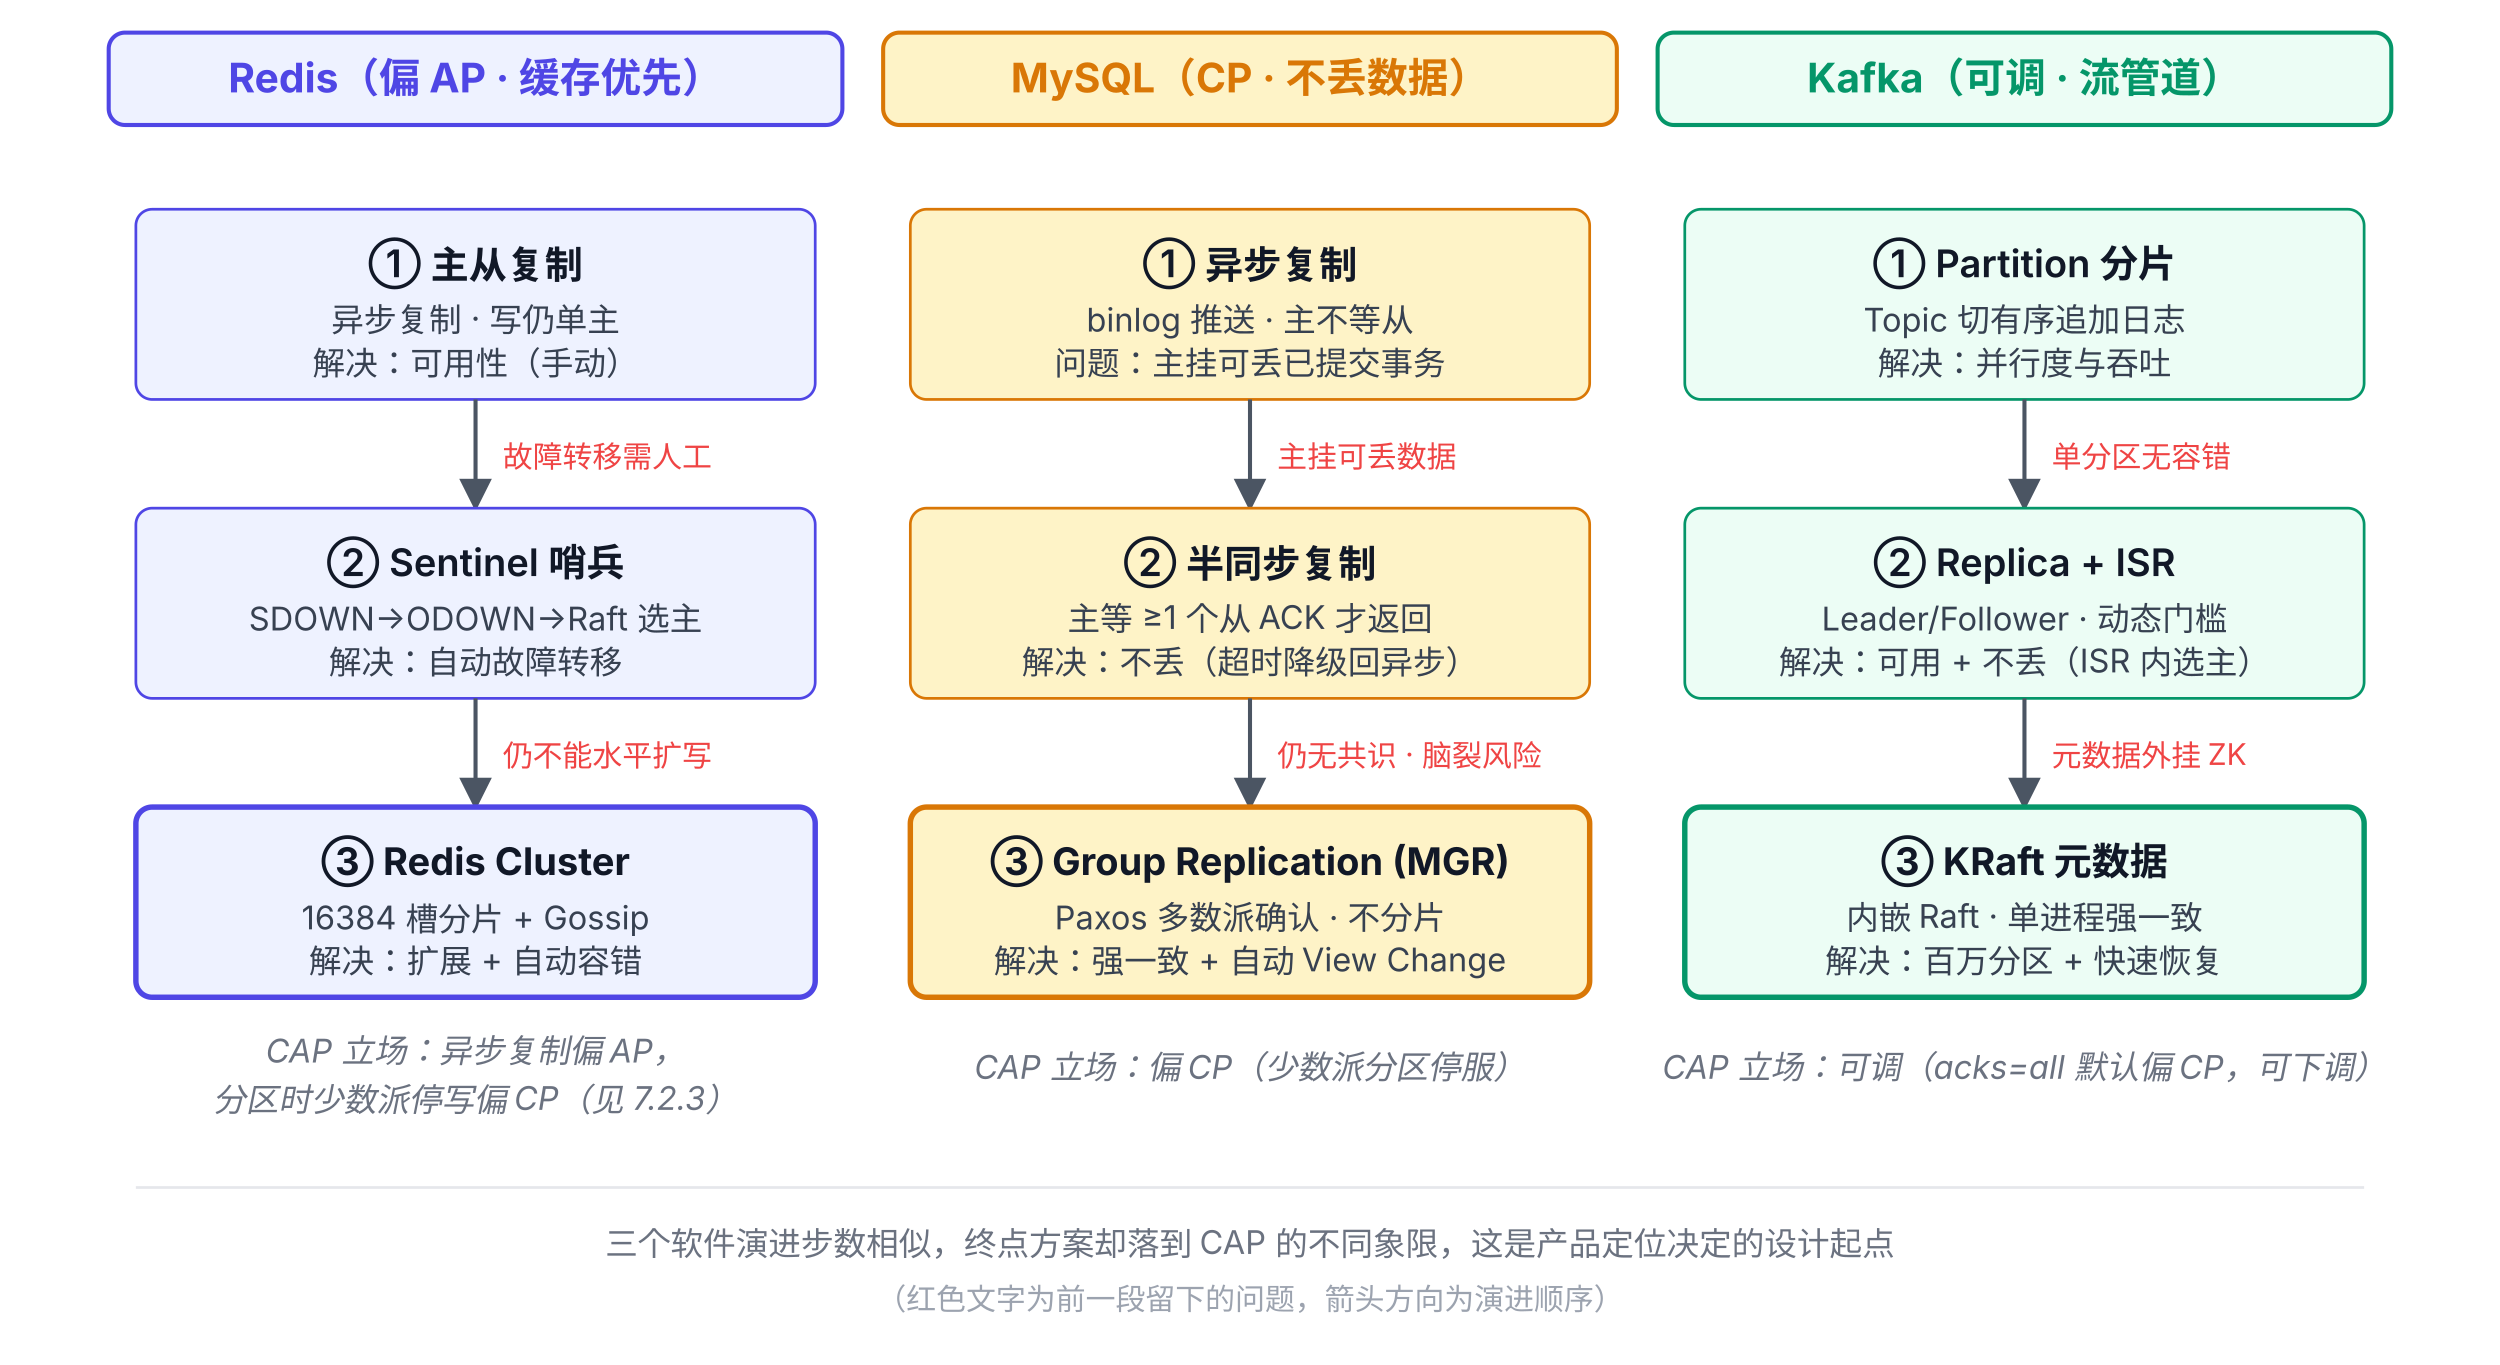
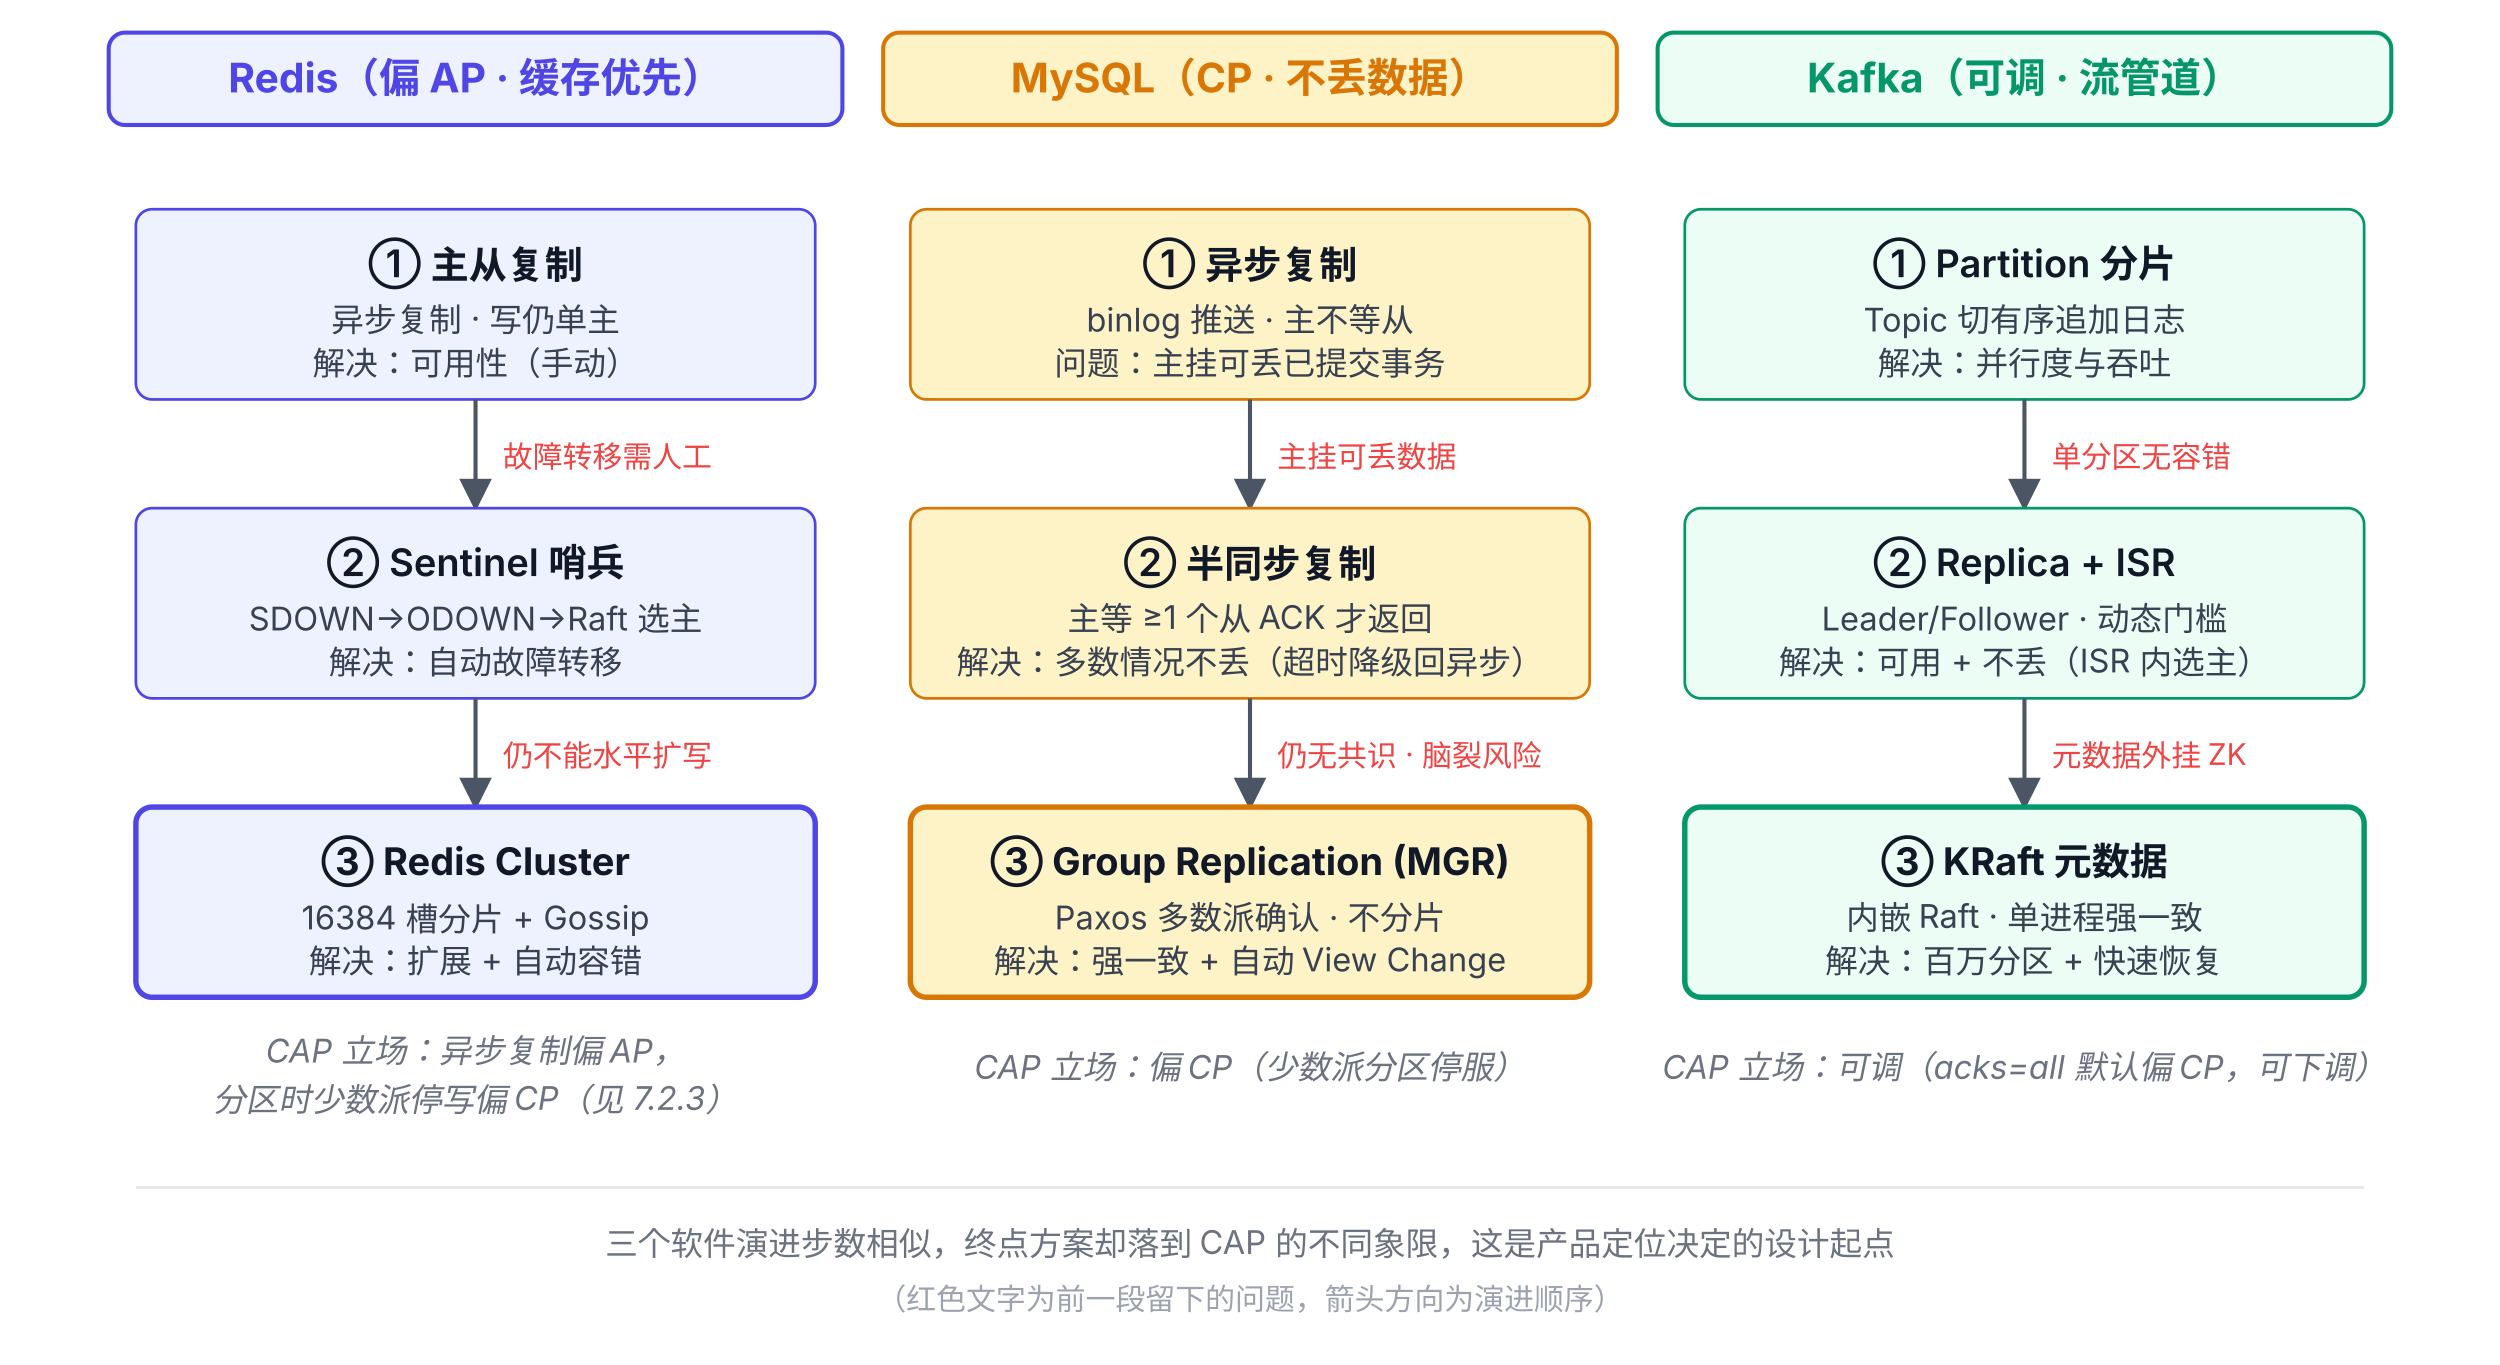
<svg xmlns="http://www.w3.org/2000/svg" viewBox="0 58 920 502" font-family="system-ui, -apple-system, 'PingFang SC', 'Microsoft YaHei', sans-serif">
  <defs>
    <marker id="arrow-gray" viewBox="0 0 10 10" refX="9" refY="5" markerWidth="8" markerHeight="8" orient="auto-start-reverse">
      <path d="M0,0 L10,5 L0,10 z" fill="#4B5563" />
    </marker>
  </defs>
  <rect x="40" y="70" width="270" height="34" rx="6" fill="#EEF2FF" stroke="#4F46E5" stroke-width="1.5" />
  <text x="175" y="92" text-anchor="middle" font-size="15" font-weight="700" fill="#4F46E5">Redis（偏 AP · 缓存优先）</text>
  <rect x="325" y="70" width="270" height="34" rx="6" fill="#FEF3C7" stroke="#D97706" stroke-width="1.5" />
  <text x="460" y="92" text-anchor="middle" font-size="15" font-weight="700" fill="#D97706">MySQL（CP · 不丢数据）</text>
  <rect x="610" y="70" width="270" height="34" rx="6" fill="#ECFDF5" stroke="#059669" stroke-width="1.5" />
  <text x="745" y="92" text-anchor="middle" font-size="15" font-weight="700" fill="#059669">Kafka（可调 · 流管道）</text>
  <rect x="50" y="135" width="250" height="70" rx="6" fill="#EEF2FF" stroke="#4F46E5" />
  <text x="175" y="160" text-anchor="middle" font-size="14" font-weight="600" fill="#111827">① 主从复制</text>
  <text x="175" y="180" text-anchor="middle" font-size="12" fill="#374151">异步复制 · 写仍单主</text>
  <text x="175" y="196" text-anchor="middle" font-size="12" fill="#374151">解决：可用性（手动）</text>
  <line x1="175" y1="205" x2="175" y2="245" stroke="#4B5563" stroke-width="1.5" marker-end="url(#arrow-gray)" />
  <text x="185" y="230" font-size="11" fill="#EF4444">故障转移需人工</text>
  <rect x="50" y="245" width="250" height="70" rx="6" fill="#EEF2FF" stroke="#4F46E5" />
  <text x="175" y="270" text-anchor="middle" font-size="14" font-weight="600" fill="#111827">② Sentinel 哨兵</text>
  <text x="175" y="290" text-anchor="middle" font-size="12" fill="#374151">SDOWN→ODOWN→Raft 选主</text>
  <text x="175" y="306" text-anchor="middle" font-size="12" fill="#374151">解决：自动故障转移</text>
  <line x1="175" y1="315" x2="175" y2="355" stroke="#4B5563" stroke-width="1.5" marker-end="url(#arrow-gray)" />
  <text x="185" y="340" font-size="11" fill="#EF4444">仍不能水平扩写</text>
  <rect x="50" y="355" width="250" height="70" rx="6" fill="#EEF2FF" stroke="#4F46E5" stroke-width="2" />
  <text x="175" y="380" text-anchor="middle" font-size="14" font-weight="700" fill="#111827">③ Redis Cluster</text>
  <text x="175" y="400" text-anchor="middle" font-size="12" fill="#374151">16384 槽分片 + Gossip</text>
  <text x="175" y="416" text-anchor="middle" font-size="12" fill="#374151">解决：扩展 + 自动容错</text>
  <text x="175" y="449" text-anchor="middle" font-size="12" font-style="italic" fill="#6B7280">CAP 立场：异步复制偏 AP，</text>
  <text x="175" y="467" text-anchor="middle" font-size="12" font-style="italic" fill="#6B7280">分区时少数派停写偏 CP（见 7.2.3）</text>
  <rect x="335" y="135" width="250" height="70" rx="6" fill="#FEF3C7" stroke="#D97706" />
  <text x="460" y="160" text-anchor="middle" font-size="14" font-weight="600" fill="#111827">① 异步复制</text>
  <text x="460" y="180" text-anchor="middle" font-size="12" fill="#374151">binlog 推送 · 主不等从</text>
  <text x="460" y="196" text-anchor="middle" font-size="12" fill="#374151">问题：主挂可丢已提交事务</text>
  <line x1="460" y1="205" x2="460" y2="245" stroke="#4B5563" stroke-width="1.5" marker-end="url(#arrow-gray)" />
  <text x="470" y="230" font-size="11" fill="#EF4444">主挂可丢数据</text>
  <rect x="335" y="245" width="250" height="70" rx="6" fill="#FEF3C7" stroke="#D97706" />
  <text x="460" y="270" text-anchor="middle" font-size="14" font-weight="600" fill="#111827">② 半同步复制</text>
  <text x="460" y="290" text-anchor="middle" font-size="12" fill="#374151">主等 ≥1 个从 ACK 才返回</text>
-   <text x="460" y="306" text-anchor="middle" font-size="12" fill="#374151">解决：不丢（超时降级回异步）</text>
+   <text x="460" y="306" text-anchor="middle" font-size="12" fill="#374151">解决：多数情况不丢（超时降级回异步）</text>
  <line x1="460" y1="315" x2="460" y2="355" stroke="#4B5563" stroke-width="1.5" marker-end="url(#arrow-gray)" />
  <text x="470" y="340" font-size="11" fill="#EF4444">仍无共识 · 脑裂风险</text>
  <rect x="335" y="355" width="250" height="70" rx="6" fill="#FEF3C7" stroke="#D97706" stroke-width="2" />
  <text x="460" y="380" text-anchor="middle" font-size="14" font-weight="700" fill="#111827">③ Group Replication (MGR)</text>
  <text x="460" y="400" text-anchor="middle" font-size="12" fill="#374151">Paxos 多数派确认 · 不分片</text>
  <text x="460" y="416" text-anchor="middle" font-size="12" fill="#374151">解决：强一致 + 自动 View Change</text>
  <text x="460" y="455" text-anchor="middle" font-size="12" font-style="italic" fill="#6B7280">CAP 立场：偏 CP（少数派分区停服）</text>
  <rect x="620" y="135" width="250" height="70" rx="6" fill="#ECFDF5" stroke="#059669" />
  <text x="745" y="160" text-anchor="middle" font-size="14" font-weight="600" fill="#111827">① Partition 分片</text>
  <text x="745" y="180" text-anchor="middle" font-size="12" fill="#374151">Topic 切有序追加日志</text>
  <text x="745" y="196" text-anchor="middle" font-size="12" fill="#374151">解决：并行度与吞吐</text>
  <line x1="745" y1="205" x2="745" y2="245" stroke="#4B5563" stroke-width="1.5" marker-end="url(#arrow-gray)" />
  <text x="755" y="230" font-size="11" fill="#EF4444">单分区无容错</text>
  <rect x="620" y="245" width="250" height="70" rx="6" fill="#ECFDF5" stroke="#059669" />
  <text x="745" y="270" text-anchor="middle" font-size="14" font-weight="600" fill="#111827">② Replica + ISR</text>
  <text x="745" y="290" text-anchor="middle" font-size="12" fill="#374151">Leader/Follower · 动态门槛</text>
  <text x="745" y="306" text-anchor="middle" font-size="12" fill="#374151">解决：可用 + 不丢（ISR 内选主）</text>
  <line x1="745" y1="315" x2="745" y2="355" stroke="#4B5563" stroke-width="1.5" marker-end="url(#arrow-gray)" />
  <text x="755" y="340" font-size="11" fill="#EF4444">元数据外挂 ZK</text>
  <rect x="620" y="355" width="250" height="70" rx="6" fill="#ECFDF5" stroke="#059669" stroke-width="2" />
  <text x="745" y="380" text-anchor="middle" font-size="14" font-weight="700" fill="#111827">③ KRaft 元数据</text>
  <text x="745" y="400" text-anchor="middle" font-size="12" fill="#374151">内嵌 Raft · 单进程强一致</text>
  <text x="745" y="416" text-anchor="middle" font-size="12" fill="#374151">解决：百万分区 + 快速恢复</text>
  <text x="745" y="455" text-anchor="middle" font-size="12" font-style="italic" fill="#6B7280">CAP 立场：可调（acks=all 默认偏 CP，可下调）</text>
  <line x1="50" y1="495" x2="870" y2="495" stroke="#E5E7EB" stroke-width="1" />
  <text x="460" y="520" text-anchor="middle" font-size="12" fill="#6B7280">
    三个软件演进步数相似，终点方案却落到 CAP 的不同象限，这是产品定位决定的设计起点
  </text>
  <text x="460" y="540" text-anchor="middle" font-size="11" fill="#9CA3AF">（红色文字为前一段留下的问题，箭头方向为演进顺序）</text>
</svg>
